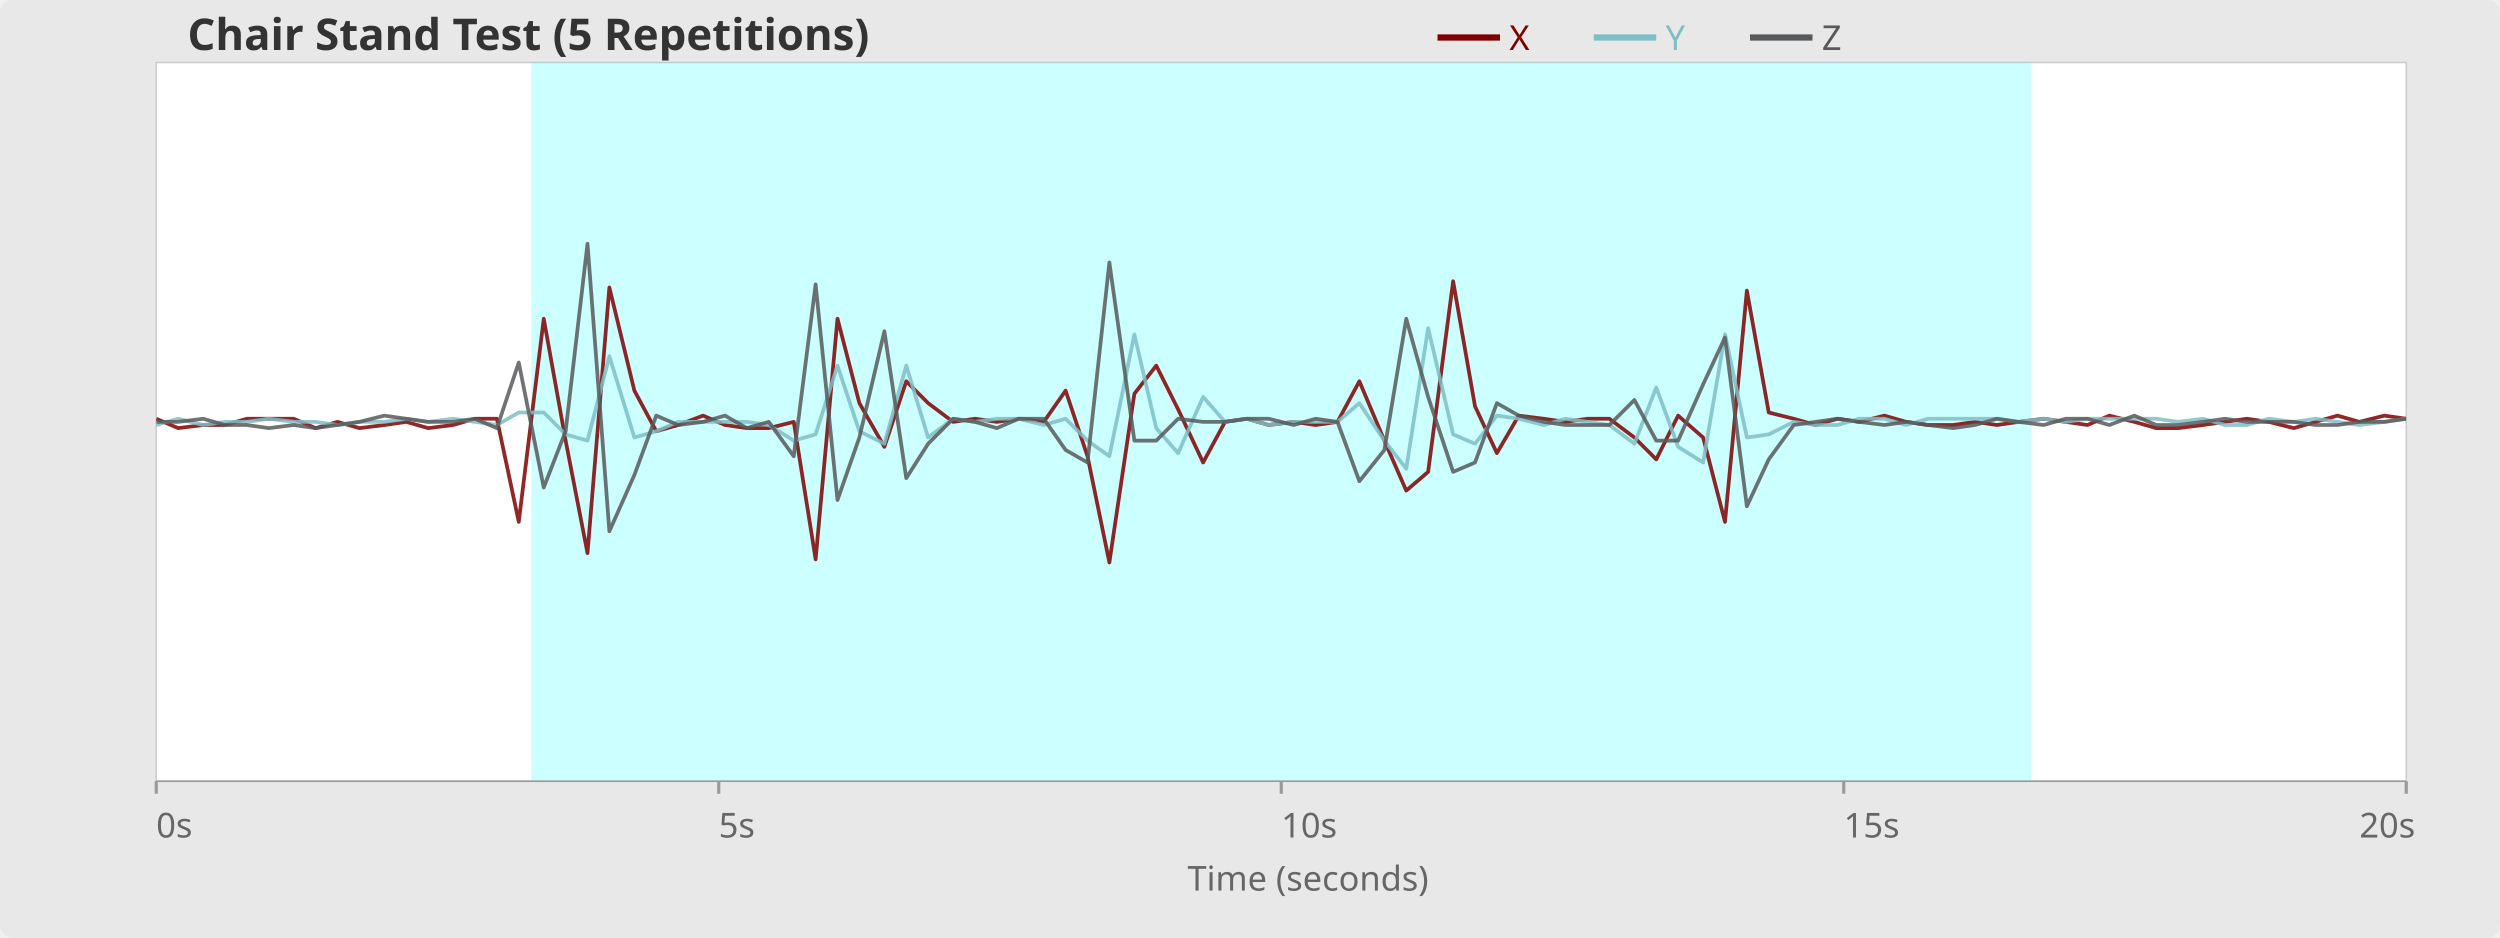
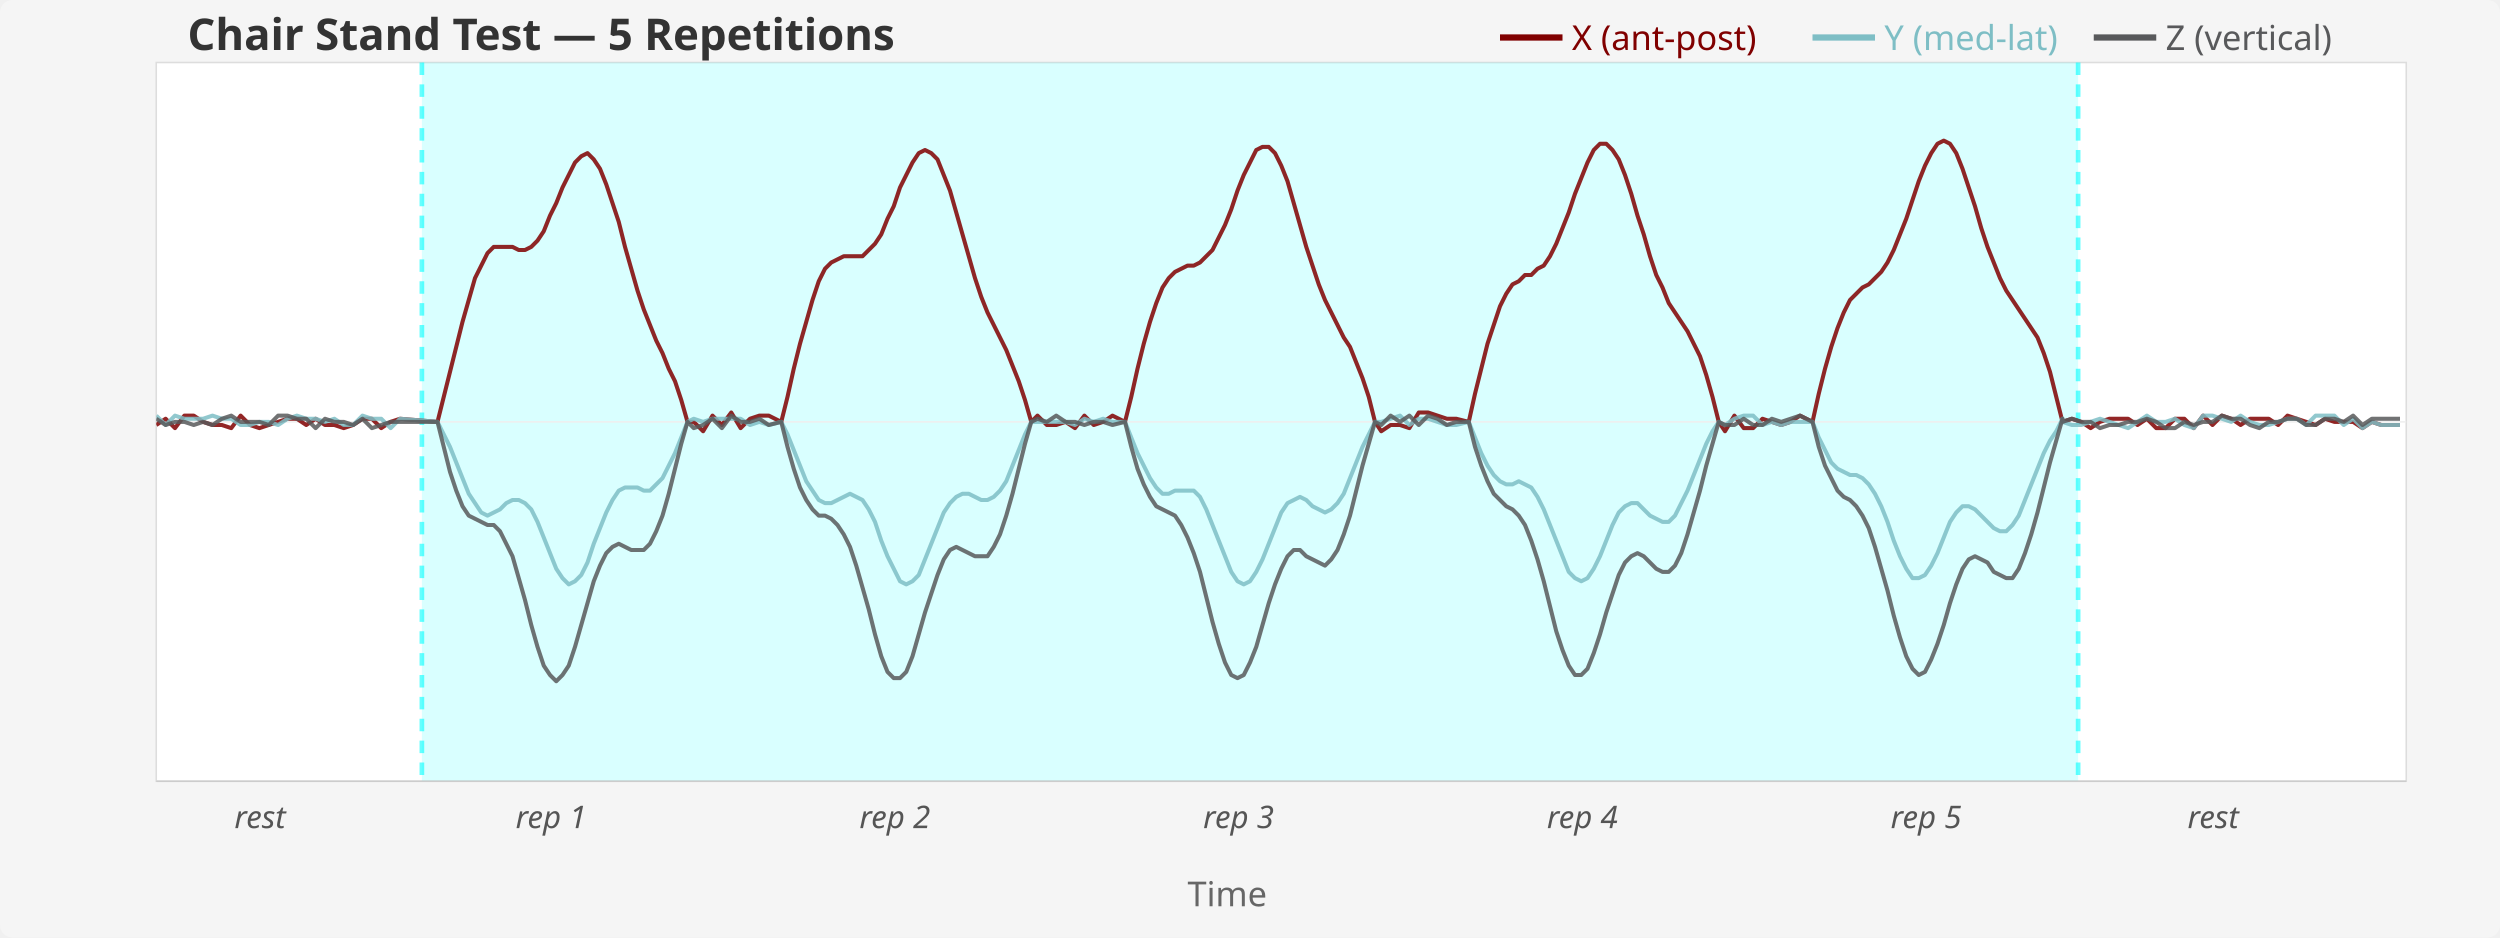
<svg xmlns="http://www.w3.org/2000/svg" width="800" height="300" viewBox="0 0 800 300">
  <style>
    .title { font: bold 14px sans-serif; fill: #333; }
    .axis-label { font: 11px sans-serif; fill: #666; }
    .legend-text { font: 11px sans-serif; }
+     .phase-label { font: italic 10px sans-serif; fill: #555; }
  </style>
  <defs>
-     <clipPath id="plotArea">
+     <clipPath id="cs-plot">
      <rect x="50" y="20" width="720" height="230" />
    </clipPath>
  </defs>
-   <rect width="800" height="300" fill="#e8e8e8" rx="4" />
-   <rect x="50" y="20" width="720" height="230" fill="white" stroke="#ccc" stroke-width="0.5" />
-   <text x="60" y="16" class="title">Chair Stand Test (5 Repetitions)</text>
-   <line x1="460" y1="12" x2="480" y2="12" stroke="#800000" stroke-width="2" />
-   <text x="483" y="16" class="legend-text" fill="#800000">X</text>
-   <line x1="510" y1="12" x2="530" y2="12" stroke="#7EBEC5" stroke-width="2" />
-   <text x="533" y="16" class="legend-text" fill="#7EBEC5">Y</text>
-   <line x1="560" y1="12" x2="580" y2="12" stroke="#58595b" stroke-width="2" />
-   <text x="583" y="16" class="legend-text" fill="#58595b">Z</text>
-   <rect x="170" y="20" width="480" height="230" fill="cyan" opacity="0.2" />
-   <g clip-path="url(#plotArea)">
-     <polyline fill="none" stroke="#800000" stroke-width="1.2" opacity="0.85" stroke-linejoin="round" points="50,134 57,137 65,136 72,136 79,134 86,134 94,134 101,137 108,135 115,137 123,136 130,135 137,137 145,136 152,134 159,134 166,167 174,102 181,141 188,177 195,92 203,125 210,138 217,136 225,133 232,136 239,137 246,137 254,135 261,179 268,102 275,129 283,143 290,122 297,129 305,135 312,134 319,135 326,134 334,135 341,125 348,146 355,180 363,126 370,117 377,131 385,148 392,135 399,134 406,136 414,135 421,136 428,135 435,122 443,141 450,157 457,151 465,90 472,130 479,145 486,133 494,134 501,135 508,134 515,134 523,140 530,147 537,133 545,140 552,167 559,93 566,132 574,134 581,136 588,134 595,135 603,133 610,135 617,136 625,136 632,135 639,136 646,135 654,134 661,135 668,136 675,133 683,135 690,137 697,137 705,136 712,135 719,134 726,135 734,137 741,135 748,133 755,135 763,133 770,134" />
-     <polyline fill="none" stroke="#7EBEC5" stroke-width="1.2" opacity="0.85" stroke-linejoin="round" points="50,136 57,134 65,136 72,135 79,135 86,134 94,135 101,135 108,136 115,135 123,135 130,134 137,135 145,134 152,135 159,136 166,132 174,132 181,139 188,141 195,114 203,140 210,138 217,135 225,135 232,135 239,135 246,136 254,141 261,139 268,117 275,138 283,142 290,117 297,140 305,134 312,135 319,134 326,134 334,136 341,134 348,141 355,146 363,107 370,137 377,145 385,127 392,135 399,134 406,136 414,135 421,135 428,135 435,129 443,141 450,150 457,105 465,139 472,142 479,133 486,134 494,136 501,134 508,135 515,136 523,142 530,124 537,143 545,148 552,107 559,140 566,139 574,135 581,136 588,136 595,134 603,134 610,136 617,134 625,134 632,134 639,134 646,135 654,134 661,135 668,134 675,134 683,134 690,134 697,135 705,134 712,136 719,136 726,134 734,135 741,134 748,135 755,136 763,135 770,134" />
-     <polyline fill="none" stroke="#58595b" stroke-width="1.2" opacity="0.85" stroke-linejoin="round" points="50,135 57,135 65,134 72,136 79,136 86,137 94,136 101,137 108,136 115,135 123,133 130,134 137,135 145,135 152,134 159,137 166,116 174,156 181,138 188,78 195,170 203,152 210,133 217,136 225,135 232,133 239,137 246,135 254,146 261,91 268,160 275,140 283,106 290,153 297,142 305,134 312,135 319,137 326,134 334,134 341,144 348,148 355,84 363,141 370,141 377,134 385,135 392,135 399,134 406,134 414,136 421,134 428,135 435,154 443,144 450,102 457,127 465,151 472,148 479,129 486,133 494,135 501,136 508,136 515,136 523,128 530,141 537,141 545,123 552,108 559,162 566,147 574,136 581,135 588,134 595,135 603,136 610,135 617,136 625,137 632,136 639,134 646,135 654,136 661,134 668,134 675,136 683,133 690,136 697,136 705,135 712,134 719,135 726,135 734,135 741,136 748,136 755,135 763,135 770,134" />
+   <rect width="800" height="300" fill="#f5f5f5" rx="4" />
+   <rect x="50" y="20" width="720" height="230" fill="white" stroke="#ddd" stroke-width="0.5" />
+   <text x="60" y="16" class="title">Chair Stand Test — 5 Repetitions</text>
+   <line x1="480" y1="12" x2="500" y2="12" stroke="#800000" stroke-width="2" />
+   <text x="503" y="16" class="legend-text" fill="#800000">X (ant-post)</text>
+   <line x1="580" y1="12" x2="600" y2="12" stroke="#7EBEC5" stroke-width="2" />
+   <text x="603" y="16" class="legend-text" fill="#7EBEC5">Y (med-lat)</text>
+   <line x1="670" y1="12" x2="690" y2="12" stroke="#58595b" stroke-width="2" />
+   <text x="693" y="16" class="legend-text" fill="#58595b">Z (vertical)</text>
+   <rect x="135" y="20" width="530" height="230" fill="cyan" opacity="0.15" />
+   <line x1="135" y1="20" x2="135" y2="250" stroke="cyan" stroke-width="1.5" stroke-dasharray="4,3" opacity="0.6" />
+   <line x1="665" y1="20" x2="665" y2="250" stroke="cyan" stroke-width="1.5" stroke-dasharray="4,3" opacity="0.6" />
+   <line x1="50" y1="135" x2="770" y2="135" stroke="#eee" stroke-width="0.5" />
+   <text x="75" y="265" class="phase-label">rest</text>
+   <text x="165" y="265" class="phase-label">rep 1</text>
+   <text x="275" y="265" class="phase-label">rep 2</text>
+   <text x="385" y="265" class="phase-label">rep 3</text>
+   <text x="495" y="265" class="phase-label">rep 4</text>
+   <text x="605" y="265" class="phase-label">rep 5</text>
+   <text x="700" y="265" class="phase-label">rest</text>
+   <g clip-path="url(#cs-plot)">
+     <polyline fill="none" stroke="#800000" stroke-width="1.3" opacity="0.85" stroke-linejoin="round" points="50,136 53,134 56,137 59,133 62,133 65,135 68,136 71,136 74,137 77,133 80,136 83,137 86,136 89,135 92,134 95,134 98,136 101,134 104,136 107,136 110,137 113,136 116,134 119,134 122,137 125,135 128,134 140,135 142,127 144,119 146,111 148,103 150,96 152,89 154,85 156,81 158,79 160,79 162,79 164,79 166,80 168,80 170,79 172,77 174,74 176,69 178,65 180,60 182,56 184,52 186,50 188,49 190,51 192,54 194,59 196,65 198,71 200,79 202,86 204,93 206,99 208,104 210,109 212,113 214,118 216,122 218,128 220,135 222,135 225,138 228,133 231,136 234,132 237,137 240,134 243,133 246,133 250,135 252,127 254,118 256,110 258,103 260,96 262,90 264,86 266,84 268,83 270,82 272,82 274,82 276,82 278,80 280,78 282,75 284,70 286,66 288,60 290,56 292,52 294,49 296,48 298,49 300,51 302,56 304,61 306,68 308,75 310,82 312,89 314,95 316,100 318,104 320,108 322,112 324,117 326,122 328,128 330,135 332,133 335,136 338,136 341,135 344,137 347,133 350,136 353,135 356,133 360,135 362,127 364,118 366,110 368,103 370,97 372,92 374,89 376,87 378,86 380,85 382,85 384,84 386,82 388,80 390,76 392,72 394,67 396,61 398,56 400,52 402,48 404,47 406,47 408,49 410,53 412,58 414,65 416,72 418,79 420,85 422,91 424,96 426,100 428,104 430,108 432,111 434,116 436,121 438,127 440,135 442,138 445,136 448,136 451,137 454,132 457,132 460,133 463,134 466,134 470,135 472,126 474,118 476,110 478,104 480,98 482,94 484,91 486,90 488,88 490,88 492,86 494,85 496,82 498,78 500,73 502,68 504,62 506,57 508,52 510,48 512,46 514,46 516,48 518,51 520,56 522,62 524,69 526,75 528,82 530,88 532,92 534,97 536,100 538,103 540,106 542,110 544,114 546,120 548,127 550,135 552,138 555,133 558,137 561,137 564,134 567,135 570,136 573,135 576,133 580,135 582,126 584,118 586,111 588,105 590,100 592,96 594,94 596,92 598,91 600,89 602,87 604,84 606,80 608,75 610,70 612,64 614,58 616,53 618,49 620,46 622,45 624,46 626,49 628,54 630,60 632,66 634,73 636,79 638,84 640,89 642,93 644,96 646,99 648,102 650,105 652,108 654,113 656,119 658,127 660,135 660,135 663,134 666,135 669,137 672,135 675,134 678,134 681,134 684,136 687,134 690,137 693,137 696,134 699,134 702,137 705,133 708,136 711,133 714,134 717,136 720,134 723,134 726,134 729,136 732,133 735,134 738,135 741,136 744,134 747,135 750,135 753,135 756,137 759,135 762,136 765,136 768,136" />
+     <polyline fill="none" stroke="#7EBEC5" stroke-width="1.3" opacity="0.85" stroke-linejoin="round" points="50,133 53,136 56,133 59,134 62,134 65,134 68,133 71,134 74,134 77,136 80,136 83,135 86,135 89,136 92,134 95,133 98,134 101,134 104,135 107,134 110,136 113,136 116,133 119,134 122,134 125,137 128,134 140,135 142,139 144,143 146,148 148,153 150,158 152,161 154,164 156,165 158,164 160,163 162,161 164,160 166,160 168,161 170,163 172,167 174,172 176,177 178,182 180,185 182,187 184,186 186,184 188,180 190,174 192,169 194,164 196,160 198,157 200,156 202,156 204,156 206,157 208,157 210,155 212,153 214,149 216,145 218,140 220,135 222,134 225,135 228,134 231,134 234,134 237,134 240,136 243,135 246,136 250,135 252,139 254,144 256,149 258,154 260,157 262,160 264,161 266,161 268,160 270,159 272,158 274,159 276,160 278,163 280,167 282,173 284,178 286,182 288,186 290,187 292,186 294,184 296,179 298,174 300,169 302,164 304,161 306,159 308,158 310,158 312,159 314,160 316,160 318,159 320,157 322,154 324,149 326,144 328,139 330,135 332,135 335,135 338,135 341,135 344,136 347,134 350,135 353,134 356,135 360,135 362,140 364,145 366,149 368,153 370,156 372,158 374,158 376,157 378,157 380,157 382,157 384,159 386,163 388,168 390,173 392,178 394,183 396,186 398,187 400,186 402,183 404,179 406,174 408,169 410,164 412,161 414,160 416,159 418,160 420,162 422,163 424,164 426,163 428,161 430,158 432,153 434,148 436,143 438,139 440,135 442,135 445,134 448,133 451,136 454,134 457,134 460,135 463,136 466,136 470,135 472,140 474,145 476,149 478,152 480,154 482,155 484,155 486,154 488,155 490,156 492,159 494,163 496,168 498,173 500,178 502,183 504,185 506,186 508,185 510,182 512,178 514,173 516,168 518,164 520,162 522,161 524,161 526,163 528,165 530,166 532,167 534,167 536,165 538,161 540,157 542,152 544,147 546,142 548,138 550,135 552,136 555,134 558,133 561,133 564,136 567,135 570,136 573,135 576,135 580,135 582,140 584,144 586,148 588,150 590,151 592,152 594,152 596,153 598,155 600,158 602,162 604,167 606,173 608,178 610,182 612,185 614,185 616,184 618,181 620,177 622,172 624,167 626,164 628,162 630,162 632,163 634,165 636,167 638,169 640,170 642,170 644,168 646,165 648,160 650,155 652,150 654,145 656,141 658,138 660,134 660,135 663,136 666,136 669,135 672,134 675,135 678,136 681,137 684,135 687,133 690,135 693,135 696,134 699,136 702,137 705,133 708,133 711,134 714,135 717,133 720,135 723,136 726,136 729,135 732,134 735,134 738,136 741,133 744,133 747,133 750,136 753,134 756,137 759,135 762,136 765,136 768,136" />
+     <polyline fill="none" stroke="#58595b" stroke-width="1.3" opacity="0.85" stroke-linejoin="round" points="50,134 53,136 56,135 59,135 62,136 65,135 68,136 71,134 74,133 77,135 80,135 83,135 86,136 89,133 92,133 95,134 98,134 101,137 104,134 107,135 110,135 113,136 116,134 119,137 122,136 125,135 128,135 140,135 142,143 144,151 146,157 148,162 150,165 152,166 154,167 156,168 158,168 160,170 162,174 164,178 166,185 168,192 170,200 172,207 174,213 176,216 178,218 180,216 182,213 184,207 186,200 188,193 190,186 192,181 194,177 196,175 198,174 200,175 202,176 204,176 206,176 208,174 210,170 212,165 214,158 216,150 218,142 220,135 222,137 225,136 228,134 231,137 234,133 237,135 240,135 243,134 246,136 250,135 252,143 254,150 256,156 258,160 260,163 262,165 264,165 266,166 268,168 270,171 272,175 274,181 276,188 278,195 280,203 282,210 284,215 286,217 288,217 290,215 292,210 294,203 296,196 298,190 300,184 302,179 304,176 306,175 308,176 310,177 312,178 314,178 316,178 318,175 320,171 322,165 324,158 326,150 328,142 330,135 332,134 335,135 338,133 341,135 344,135 347,136 350,135 353,135 356,136 360,135 362,143 364,150 366,155 368,159 370,162 372,163 374,164 376,165 378,168 380,172 382,177 384,183 386,191 388,199 390,206 392,212 394,216 396,217 398,216 400,212 402,207 404,200 406,193 408,187 410,182 412,178 414,176 416,176 418,178 420,179 422,180 424,181 426,179 428,176 430,171 432,165 434,157 436,149 438,142 440,135 442,136 445,133 448,135 451,133 454,136 457,133 460,134 463,136 466,135 470,135 472,143 474,149 476,154 478,158 480,160 482,162 484,163 486,165 488,168 490,173 492,179 494,186 496,194 498,202 500,208 502,213 504,216 506,216 508,214 510,209 512,203 514,196 516,190 518,184 520,180 522,178 524,177 526,178 528,180 530,182 532,183 534,183 536,181 538,177 540,171 542,164 544,157 546,149 548,142 550,135 552,136 555,136 558,134 561,136 564,136 567,134 570,135 573,134 576,133 580,135 582,143 584,149 586,153 588,157 590,159 592,160 594,162 596,165 598,169 600,175 602,182 604,189 606,197 608,204 610,210 612,214 614,216 616,215 618,211 620,206 622,200 624,193 626,187 628,182 630,179 632,178 634,179 636,180 638,183 640,184 642,185 644,185 646,182 648,177 650,171 652,164 654,156 656,148 658,141 660,134 660,135 663,134 666,135 669,135 672,137 675,136 678,136 681,135 684,135 687,134 690,135 693,137 696,137 699,135 702,136 705,135 708,135 711,133 714,134 717,134 720,136 723,137 726,135 729,135 732,134 735,134 738,136 741,136 744,134 747,134 750,135 753,133 756,136 759,134 762,134 765,134 768,134" />
  </g>
-   <line x1="50" y1="250" x2="770" y2="250" stroke="#999" stroke-width="0.5" />
-   <text x="50" y="268" class="axis-label">0s</text>
-   <text x="230" y="268" class="axis-label">5s</text>
-   <text x="410" y="268" class="axis-label">10s</text>
-   <text x="590" y="268" class="axis-label">15s</text>
-   <text x="755" y="268" class="axis-label">20s</text>
-   <text x="380" y="285" class="axis-label">Time (seconds)</text>
-   <line x1="50" y1="250" x2="50" y2="254" stroke="#999" />
-   <line x1="230" y1="250" x2="230" y2="254" stroke="#999" />
-   <line x1="410" y1="250" x2="410" y2="254" stroke="#999" />
-   <line x1="590" y1="250" x2="590" y2="254" stroke="#999" />
-   <line x1="770" y1="250" x2="770" y2="254" stroke="#999" />
+   <line x1="50" y1="250" x2="770" y2="250" stroke="#ccc" stroke-width="0.5" />
+   <text x="380" y="290" class="axis-label">Time</text>
</svg>
